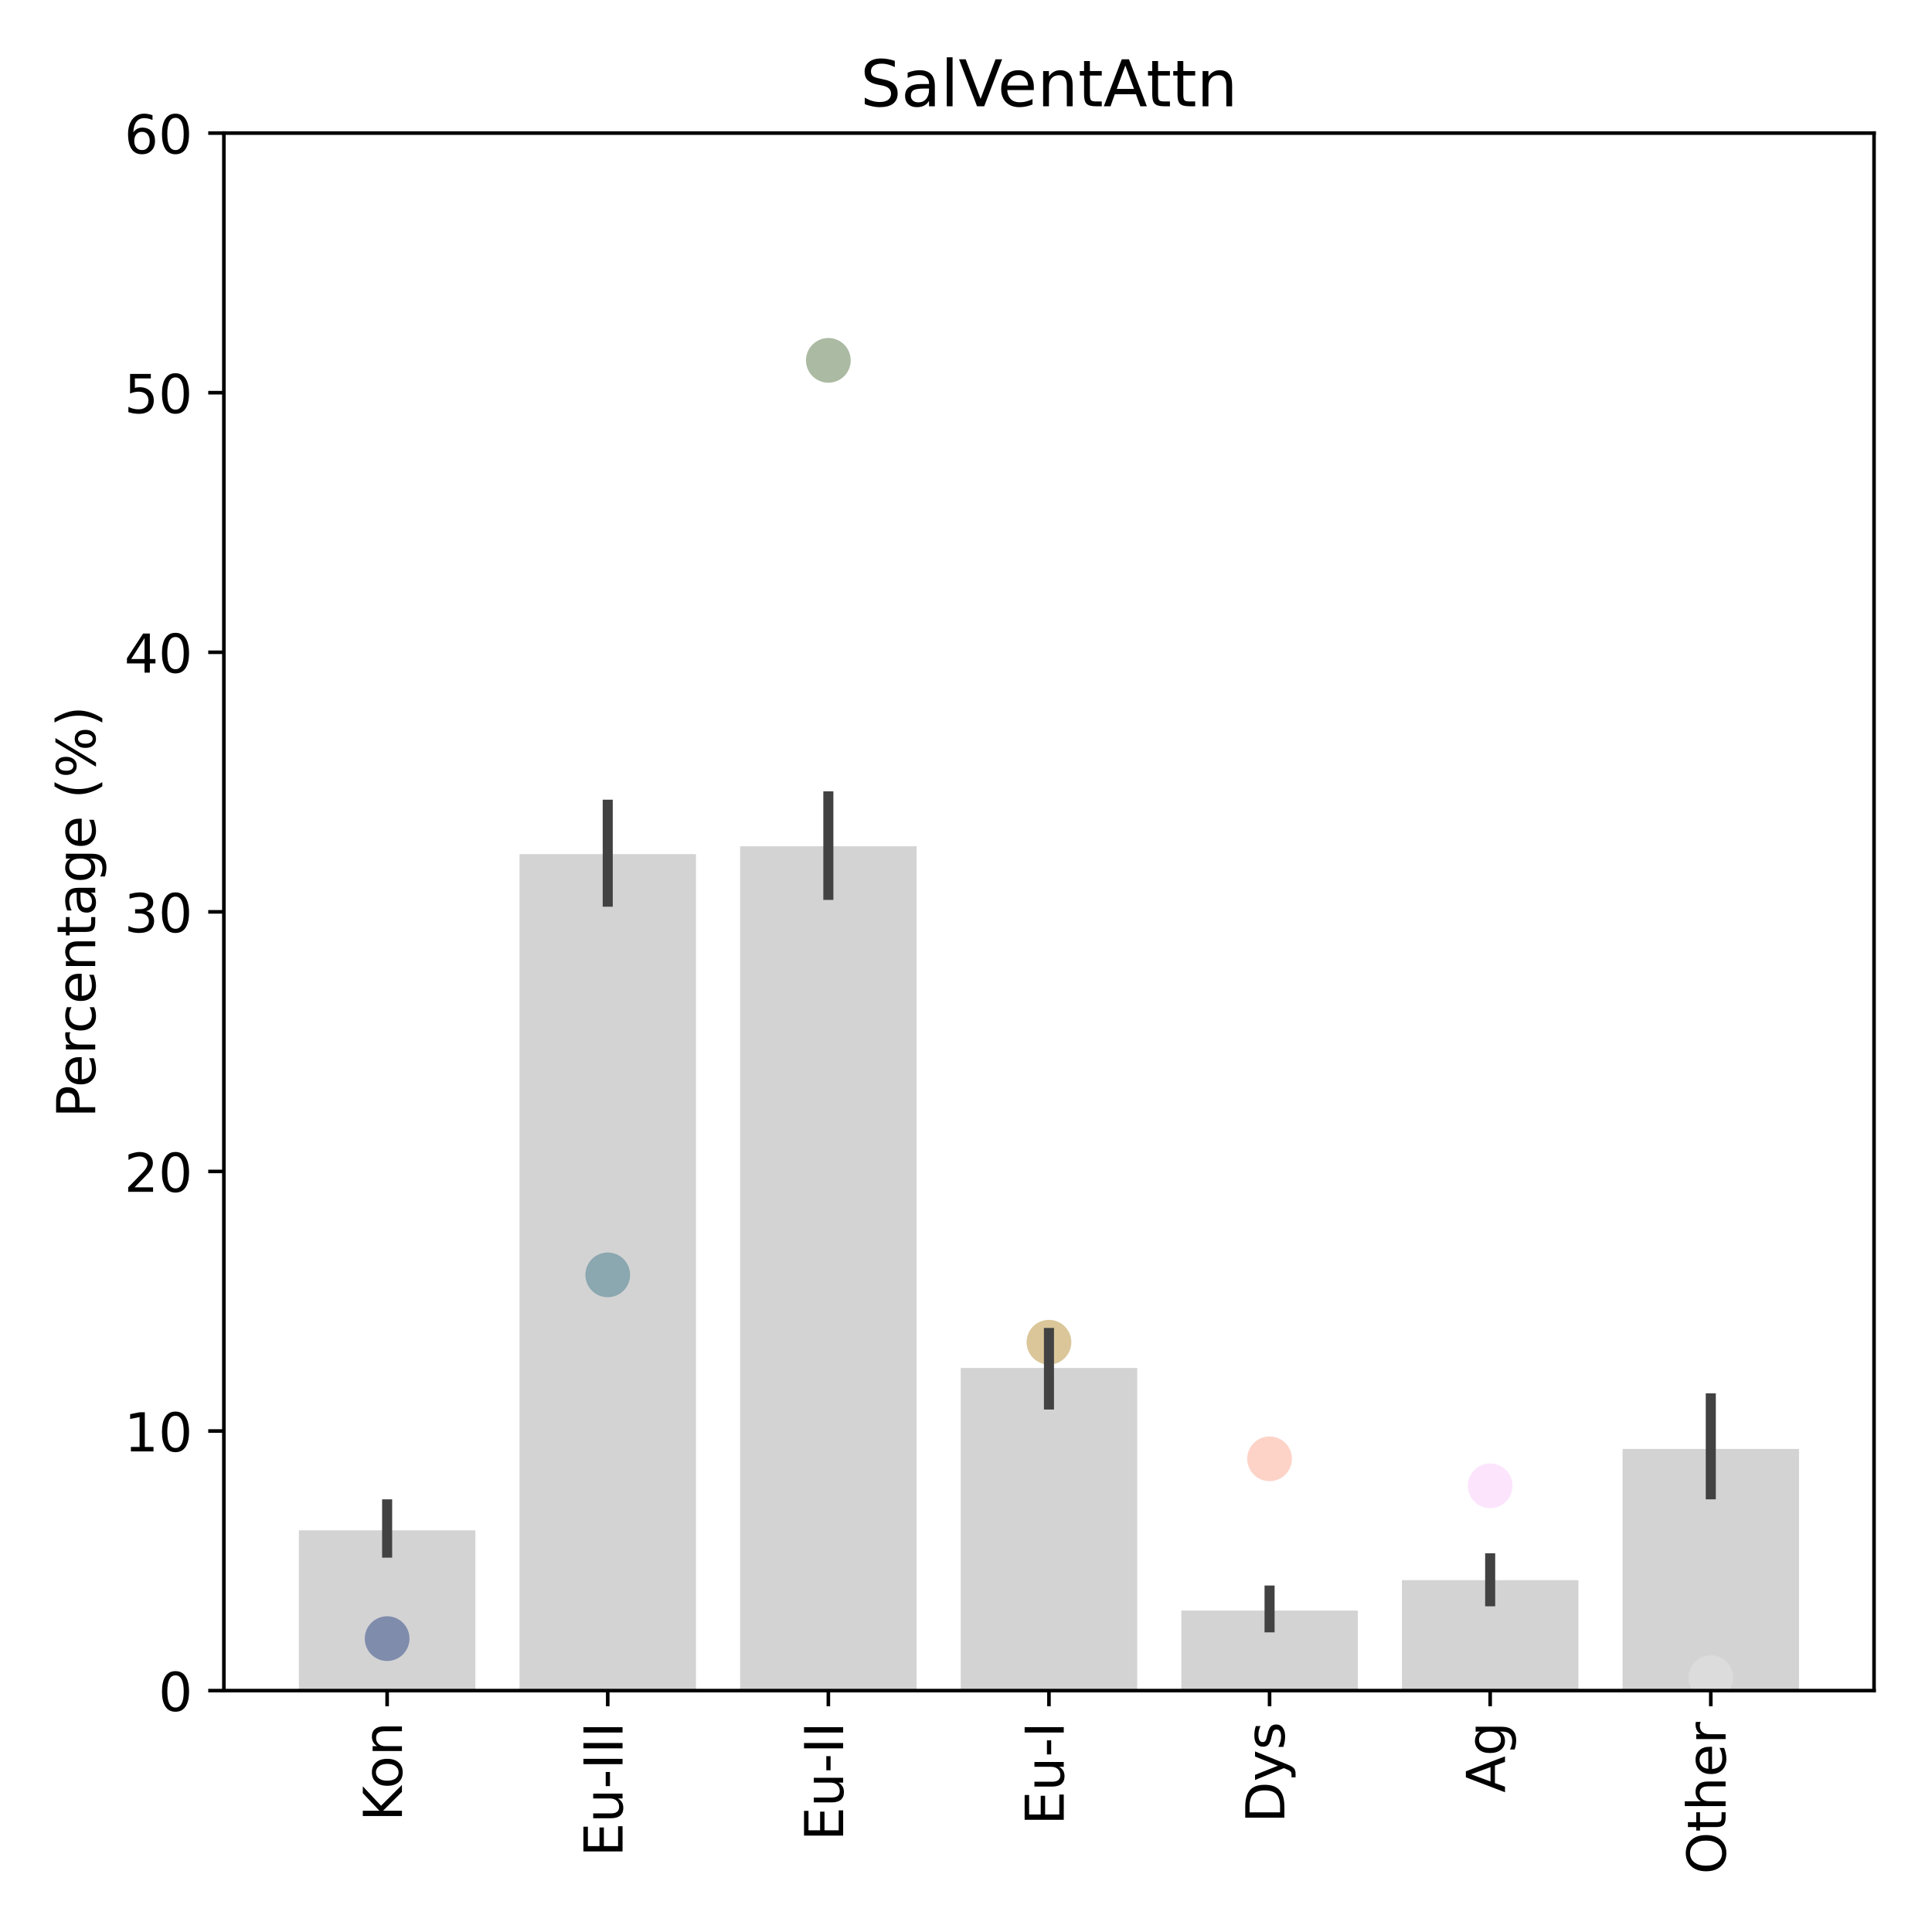
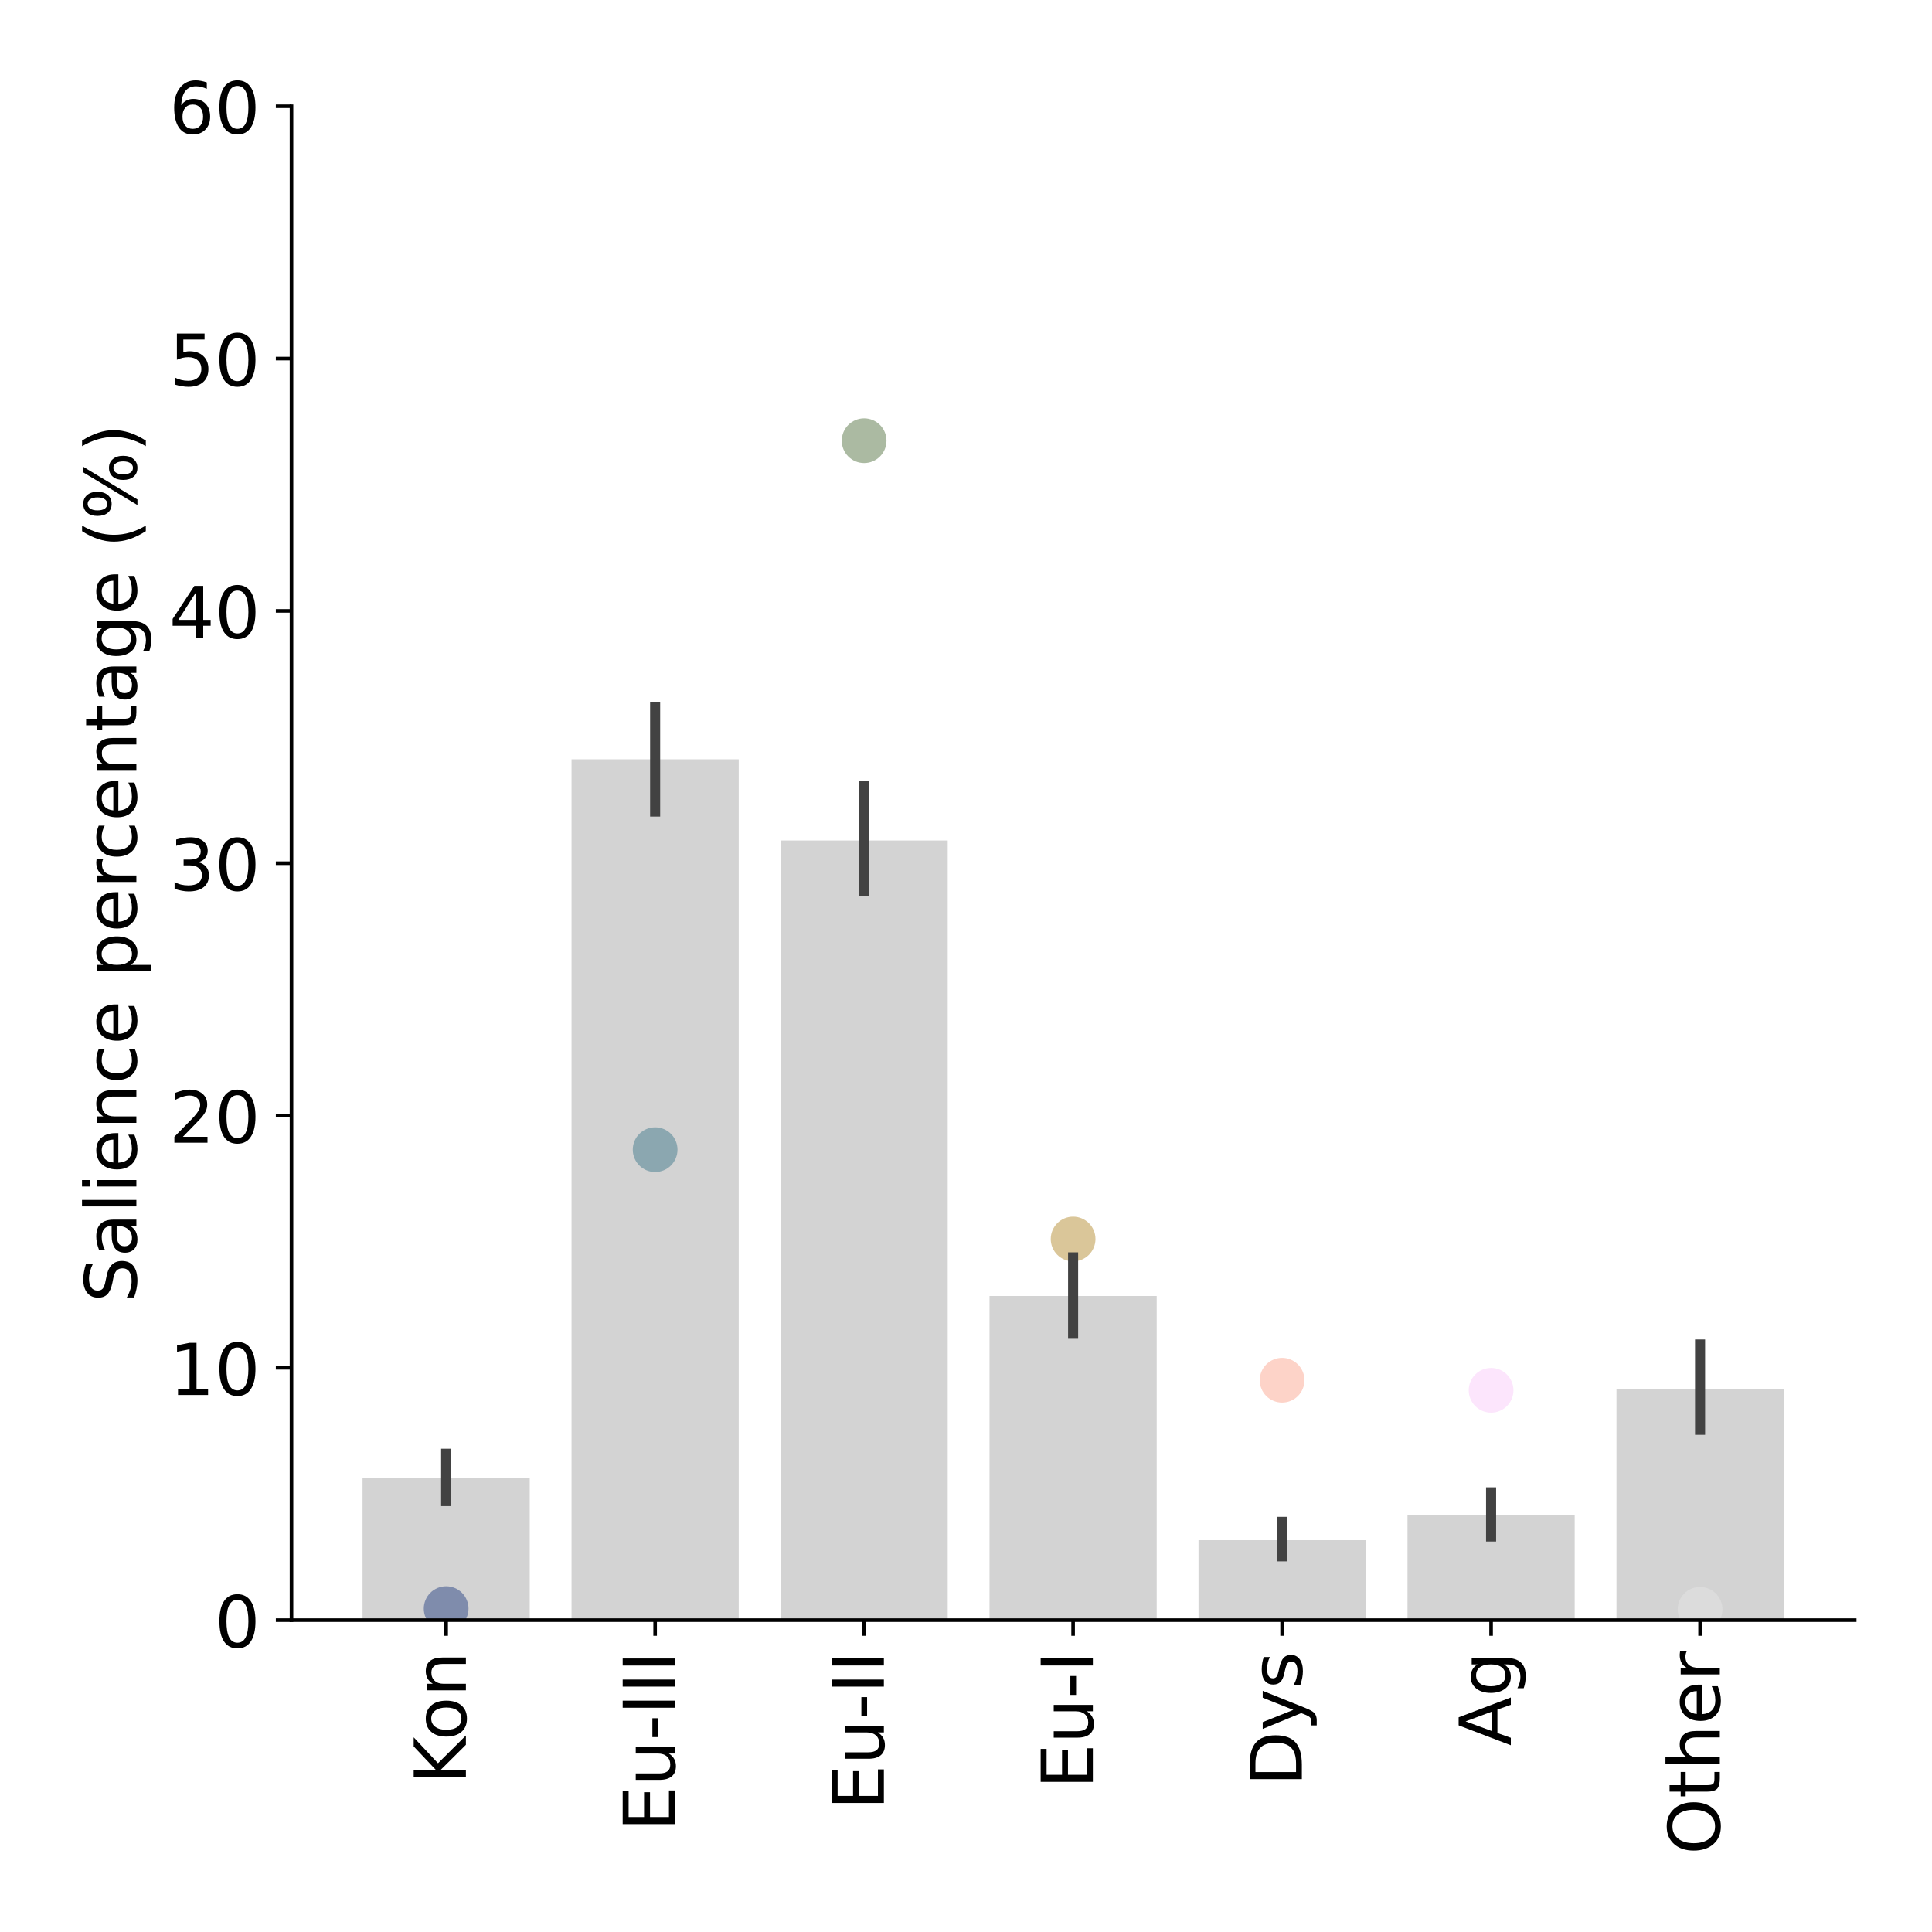
<svg xmlns="http://www.w3.org/2000/svg" xmlns:xlink="http://www.w3.org/1999/xlink" width="432pt" height="432pt" viewBox="0 0 432 432" version="1.1">
  <defs>
    <style type="text/css">*{stroke-linejoin: round; stroke-linecap: butt}</style>
  </defs>
  <g id="figure_1">
    <g id="patch_1">
      <path d="M 0 432  L 432 432  L 432 0  L 0 0  z " style="fill: #ffffff" />
    </g>
    <g id="axes_1">
      <g id="patch_2">
-         <path d="M 50.06 378.02  L 419.04 378.02  L 419.04 29.76  L 50.06 29.76  z " style="fill: #ffffff" />
+         <path d="M 65.18 362.27  L 414.72 362.27  L 414.72 23.76  L 65.18 23.76  z " style="fill: #ffffff" />
      </g>
      <g id="patch_3">
-         <path d="M 66.832 378.02  L 106.295 378.02  L 106.295 342.185  L 66.832 342.185  z " clip-path="url(#p255429c34e)" style="fill: #d3d3d3" />
+         <path d="M 81.068 362.27  L 118.452 362.27  L 118.452 330.423  L 81.068 330.423  z " clip-path="url(#p579768bfe1)" style="fill: #d3d3d3" />
      </g>
      <g id="patch_4">
-         <path d="M 116.161 378.02  L 155.624 378.02  L 155.624 190.976  L 116.161 190.976  z " clip-path="url(#p255429c34e)" style="fill: #d3d3d3" />
+         <path d="M 127.798 362.27  L 165.182 362.27  L 165.182 169.786  L 127.798 169.786  z " clip-path="url(#p579768bfe1)" style="fill: #d3d3d3" />
      </g>
      <g id="patch_5">
-         <path d="M 165.49 378.02  L 204.953 378.02  L 204.953 189.225  L 165.49 189.225  z " clip-path="url(#p255429c34e)" style="fill: #d3d3d3" />
+         <path d="M 174.528 362.27  L 211.912 362.27  L 211.912 187.936  L 174.528 187.936  z " clip-path="url(#p579768bfe1)" style="fill: #d3d3d3" />
      </g>
      <g id="patch_6">
-         <path d="M 214.818 378.02  L 254.282 378.02  L 254.282 305.884  L 214.818 305.884  z " clip-path="url(#p255429c34e)" style="fill: #d3d3d3" />
+         <path d="M 221.258 362.27  L 258.642 362.27  L 258.642 289.785  L 221.258 289.785  z " clip-path="url(#p579768bfe1)" style="fill: #d3d3d3" />
      </g>
      <g id="patch_7">
-         <path d="M 264.147 378.02  L 303.61 378.02  L 303.61 360.125  L 264.147 360.125  z " clip-path="url(#p255429c34e)" style="fill: #d3d3d3" />
+         <path d="M 267.988 362.27  L 305.372 362.27  L 305.372 344.395  L 267.988 344.395  z " clip-path="url(#p579768bfe1)" style="fill: #d3d3d3" />
      </g>
      <g id="patch_8">
-         <path d="M 313.476 378.02  L 352.939 378.02  L 352.939 353.328  L 313.476 353.328  z " clip-path="url(#p255429c34e)" style="fill: #d3d3d3" />
+         <path d="M 314.718 362.27  L 352.102 362.27  L 352.102 338.759  L 314.718 338.759  z " clip-path="url(#p579768bfe1)" style="fill: #d3d3d3" />
      </g>
      <g id="patch_9">
-         <path d="M 362.805 378.02  L 402.268 378.02  L 402.268 323.983  L 362.805 323.983  z " clip-path="url(#p255429c34e)" style="fill: #d3d3d3" />
+         <path d="M 361.448 362.27  L 398.832 362.27  L 398.832 310.624  L 361.448 310.624  z " clip-path="url(#p579768bfe1)" style="fill: #d3d3d3" />
      </g>
      <g id="PathCollection_1">
        <defs>
-           <path id="C0_0_5f5bb0e9d2" d="M 0 5  C 1.326 5 2.598 4.473 3.536 3.536  C 4.473 2.598 5 1.326 5 -0  C 5 -1.326 4.473 -2.598 3.536 -3.536  C 2.598 -4.473 1.326 -5 0 -5  C -1.326 -5 -2.598 -4.473 -3.536 -3.536  C -4.473 -2.598 -5 -1.326 -5 0  C -5 1.326 -4.473 2.598 -3.536 3.536  C -2.598 4.473 -1.326 5 0 5  z " />
+           <path id="C0_0_d4f4066e87" d="M 0 5  C 1.326 5 2.598 4.473 3.536 3.536  C 4.473 2.598 5 1.326 5 -0  C 5 -1.326 4.473 -2.598 3.536 -3.536  C 2.598 -4.473 1.326 -5 0 -5  C -1.326 -5 -2.598 -4.473 -3.536 -3.536  C -4.473 -2.598 -5 -1.326 -5 0  C -5 1.326 -4.473 2.598 -3.536 3.536  C -2.598 4.473 -1.326 5 0 5  z " />
        </defs>
-         <g clip-path="url(#p255429c34e)">
-           <use xlink:href="#C0_0_5f5bb0e9d2" x="86.563" y="366.401" style="fill: #7f8cac" />
-         </g>
-         <g clip-path="url(#p255429c34e)">
-           <use xlink:href="#C0_0_5f5bb0e9d2" x="135.892" y="285.065" style="fill: #8ba7b0" />
-         </g>
-         <g clip-path="url(#p255429c34e)">
-           <use xlink:href="#C0_0_5f5bb0e9d2" x="185.221" y="80.579" style="fill: #abbaa2" />
-         </g>
-         <g clip-path="url(#p255429c34e)">
-           <use xlink:href="#C0_0_5f5bb0e9d2" x="234.55" y="300.124" style="fill: #dac699" />
-         </g>
-         <g clip-path="url(#p255429c34e)">
-           <use xlink:href="#C0_0_5f5bb0e9d2" x="283.879" y="326.192" style="fill: #fdd3c8" />
-         </g>
-         <g clip-path="url(#p255429c34e)">
-           <use xlink:href="#C0_0_5f5bb0e9d2" x="333.208" y="332.231" style="fill: #fce5fc" />
-         </g>
-         <g clip-path="url(#p255429c34e)">
-           <use xlink:href="#C0_0_5f5bb0e9d2" x="382.537" y="375.115" style="fill: #dcdcdc" />
+         <g clip-path="url(#p579768bfe1)">
+           <use xlink:href="#C0_0_d4f4066e87" x="99.76" y="359.692" style="fill: #7f8cac" />
+         </g>
+         <g clip-path="url(#p579768bfe1)">
+           <use xlink:href="#C0_0_d4f4066e87" x="146.49" y="257.07" style="fill: #8ba7b0" />
+         </g>
+         <g clip-path="url(#p579768bfe1)">
+           <use xlink:href="#C0_0_d4f4066e87" x="193.22" y="98.544" style="fill: #abbaa2" />
+         </g>
+         <g clip-path="url(#p579768bfe1)">
+           <use xlink:href="#C0_0_d4f4066e87" x="239.95" y="277.046" style="fill: #dac699" />
+         </g>
+         <g clip-path="url(#p579768bfe1)">
+           <use xlink:href="#C0_0_d4f4066e87" x="286.68" y="308.623" style="fill: #fdd3c8" />
+         </g>
+         <g clip-path="url(#p579768bfe1)">
+           <use xlink:href="#C0_0_d4f4066e87" x="333.41" y="310.878" style="fill: #fce5fc" />
+         </g>
+         <g clip-path="url(#p579768bfe1)">
+           <use xlink:href="#C0_0_d4f4066e87" x="380.14" y="359.853" style="fill: #dcdcdc" />
        </g>
      </g>
      <g id="matplotlib.axis_1">
        <g id="xtick_1">
          <g id="line2d_1">
            <defs>
-               <path id="m46817bc486" d="M 0 0  L 0 3.5  " style="stroke: #000000; stroke-width: 0.8" />
+               <path id="m13ecb1f8d9" d="M 0 0  L 0 3.5  " style="stroke: #000000; stroke-width: 0.8" />
            </defs>
            <g>
-               <use xlink:href="#m46817bc486" x="86.563" y="378.02" style="stroke: #000000; stroke-width: 0.8" />
+               <use xlink:href="#m13ecb1f8d9" x="99.76" y="362.27" style="stroke: #000000; stroke-width: 0.8" />
            </g>
          </g>
          <g id="text_1">
-             <text style="font-size: 12px; font-family: 'DejaVu Sans', 'Bitstream Vera Sans', 'Computer Modern Sans Serif', 'Lucida Grande', 'Verdana', 'Geneva', 'Lucid', 'Arial', 'Helvetica', 'Avant Garde', sans-serif" transform="translate(89.87462 407.2369) rotate(-90)">Kon</text>
+             <text style="font-size: 16px; font-family: 'DejaVu Sans', 'Bitstream Vera Sans', 'Computer Modern Sans Serif', 'Lucida Grande', 'Verdana', 'Geneva', 'Lucid', 'Arial', 'Helvetica', 'Avant Garde', sans-serif" transform="translate(104.1752 398.8925) rotate(-90)">Kon</text>
          </g>
        </g>
        <g id="xtick_2">
          <g id="line2d_2">
            <g>
-               <use xlink:href="#m46817bc486" x="135.892" y="378.02" style="stroke: #000000; stroke-width: 0.8" />
+               <use xlink:href="#m13ecb1f8d9" x="146.49" y="362.27" style="stroke: #000000; stroke-width: 0.8" />
            </g>
          </g>
          <g id="text_2">
-             <text style="font-size: 12px; font-family: 'DejaVu Sans', 'Bitstream Vera Sans', 'Computer Modern Sans Serif', 'Lucida Grande', 'Verdana', 'Geneva', 'Lucid', 'Arial', 'Helvetica', 'Avant Garde', sans-serif" transform="translate(139.2035 415.1569) rotate(-90)">Eu-III</text>
+             <text style="font-size: 16px; font-family: 'DejaVu Sans', 'Bitstream Vera Sans', 'Computer Modern Sans Serif', 'Lucida Grande', 'Verdana', 'Geneva', 'Lucid', 'Arial', 'Helvetica', 'Avant Garde', sans-serif" transform="translate(150.9051 409.4525) rotate(-90)">Eu-III</text>
          </g>
        </g>
        <g id="xtick_3">
          <g id="line2d_3">
            <g>
-               <use xlink:href="#m46817bc486" x="185.221" y="378.02" style="stroke: #000000; stroke-width: 0.8" />
+               <use xlink:href="#m13ecb1f8d9" x="193.22" y="362.27" style="stroke: #000000; stroke-width: 0.8" />
            </g>
          </g>
          <g id="text_3">
-             <text style="font-size: 12px; font-family: 'DejaVu Sans', 'Bitstream Vera Sans', 'Computer Modern Sans Serif', 'Lucida Grande', 'Verdana', 'Geneva', 'Lucid', 'Arial', 'Helvetica', 'Avant Garde', sans-serif" transform="translate(188.5324 411.6169) rotate(-90)">Eu-II</text>
+             <text style="font-size: 16px; font-family: 'DejaVu Sans', 'Bitstream Vera Sans', 'Computer Modern Sans Serif', 'Lucida Grande', 'Verdana', 'Geneva', 'Lucid', 'Arial', 'Helvetica', 'Avant Garde', sans-serif" transform="translate(197.6351 404.7325) rotate(-90)">Eu-II</text>
          </g>
        </g>
        <g id="xtick_4">
          <g id="line2d_4">
            <g>
-               <use xlink:href="#m46817bc486" x="234.55" y="378.02" style="stroke: #000000; stroke-width: 0.8" />
+               <use xlink:href="#m13ecb1f8d9" x="239.95" y="362.27" style="stroke: #000000; stroke-width: 0.8" />
            </g>
          </g>
          <g id="text_4">
-             <text style="font-size: 12px; font-family: 'DejaVu Sans', 'Bitstream Vera Sans', 'Computer Modern Sans Serif', 'Lucida Grande', 'Verdana', 'Geneva', 'Lucid', 'Arial', 'Helvetica', 'Avant Garde', sans-serif" transform="translate(237.8613 408.0769) rotate(-90)">Eu-I</text>
+             <text style="font-size: 16px; font-family: 'DejaVu Sans', 'Bitstream Vera Sans', 'Computer Modern Sans Serif', 'Lucida Grande', 'Verdana', 'Geneva', 'Lucid', 'Arial', 'Helvetica', 'Avant Garde', sans-serif" transform="translate(244.365 400.0125) rotate(-90)">Eu-I</text>
          </g>
        </g>
        <g id="xtick_5">
          <g id="line2d_5">
            <g>
-               <use xlink:href="#m46817bc486" x="283.879" y="378.02" style="stroke: #000000; stroke-width: 0.8" />
+               <use xlink:href="#m13ecb1f8d9" x="286.68" y="362.27" style="stroke: #000000; stroke-width: 0.8" />
            </g>
          </g>
          <g id="text_5">
-             <text style="font-size: 12px; font-family: 'DejaVu Sans', 'Bitstream Vera Sans', 'Computer Modern Sans Serif', 'Lucida Grande', 'Verdana', 'Geneva', 'Lucid', 'Arial', 'Helvetica', 'Avant Garde', sans-serif" transform="translate(287.1901 407.6137) rotate(-90)">Dys</text>
+             <text style="font-size: 16px; font-family: 'DejaVu Sans', 'Bitstream Vera Sans', 'Computer Modern Sans Serif', 'Lucida Grande', 'Verdana', 'Geneva', 'Lucid', 'Arial', 'Helvetica', 'Avant Garde', sans-serif" transform="translate(291.0949 399.395) rotate(-90)">Dys</text>
          </g>
        </g>
        <g id="xtick_6">
          <g id="line2d_6">
            <g>
-               <use xlink:href="#m46817bc486" x="333.208" y="378.02" style="stroke: #000000; stroke-width: 0.8" />
+               <use xlink:href="#m13ecb1f8d9" x="333.41" y="362.27" style="stroke: #000000; stroke-width: 0.8" />
            </g>
          </g>
          <g id="text_6">
-             <text style="font-size: 12px; font-family: 'DejaVu Sans', 'Bitstream Vera Sans', 'Computer Modern Sans Serif', 'Lucida Grande', 'Verdana', 'Geneva', 'Lucid', 'Arial', 'Helvetica', 'Avant Garde', sans-serif" transform="translate(336.519 400.8469) rotate(-90)">Ag</text>
+             <text style="font-size: 16px; font-family: 'DejaVu Sans', 'Bitstream Vera Sans', 'Computer Modern Sans Serif', 'Lucida Grande', 'Verdana', 'Geneva', 'Lucid', 'Arial', 'Helvetica', 'Avant Garde', sans-serif" transform="translate(337.8249 390.3725) rotate(-90)">Ag</text>
          </g>
        </g>
        <g id="xtick_7">
          <g id="line2d_7">
            <g>
-               <use xlink:href="#m46817bc486" x="382.537" y="378.02" style="stroke: #000000; stroke-width: 0.8" />
+               <use xlink:href="#m13ecb1f8d9" x="380.14" y="362.27" style="stroke: #000000; stroke-width: 0.8" />
            </g>
          </g>
          <g id="text_7">
-             <text style="font-size: 12px; font-family: 'DejaVu Sans', 'Bitstream Vera Sans', 'Computer Modern Sans Serif', 'Lucida Grande', 'Verdana', 'Geneva', 'Lucid', 'Arial', 'Helvetica', 'Avant Garde', sans-serif" transform="translate(385.8479 419.0925) rotate(-90)">Other</text>
+             <text style="font-size: 16px; font-family: 'DejaVu Sans', 'Bitstream Vera Sans', 'Computer Modern Sans Serif', 'Lucida Grande', 'Verdana', 'Geneva', 'Lucid', 'Arial', 'Helvetica', 'Avant Garde', sans-serif" transform="translate(384.5548 414.7) rotate(-90)">Other</text>
          </g>
        </g>
      </g>
      <g id="matplotlib.axis_2">
        <g id="ytick_1">
          <g id="line2d_8">
            <defs>
-               <path id="m52d2d3aa6b" d="M 0 0  L -3.5 0  " style="stroke: #000000; stroke-width: 0.8" />
+               <path id="mb3a4591130" d="M 0 0  L -3.5 0  " style="stroke: #000000; stroke-width: 0.8" />
            </defs>
            <g>
-               <use xlink:href="#m52d2d3aa6b" x="50.06" y="378.02" style="stroke: #000000; stroke-width: 0.8" />
+               <use xlink:href="#mb3a4591130" x="65.18" y="362.27" style="stroke: #000000; stroke-width: 0.8" />
            </g>
          </g>
          <g id="text_8">
-             <text style="font-size: 12px; font-family: 'DejaVu Sans', 'Bitstream Vera Sans', 'Computer Modern Sans Serif', 'Lucida Grande', 'Verdana', 'Geneva', 'Lucid', 'Arial', 'Helvetica', 'Avant Garde', sans-serif; text-anchor: end" x="43.06" y="382.579" transform="rotate(-0 43.06 382.5791)">0</text>
+             <text style="font-size: 16px; font-family: 'DejaVu Sans', 'Bitstream Vera Sans', 'Computer Modern Sans Serif', 'Lucida Grande', 'Verdana', 'Geneva', 'Lucid', 'Arial', 'Helvetica', 'Avant Garde', sans-serif; text-anchor: end" x="58.18" y="368.349" transform="rotate(-0 58.18 368.3487)">0</text>
          </g>
        </g>
        <g id="ytick_2">
          <g id="line2d_9">
            <g>
-               <use xlink:href="#m52d2d3aa6b" x="50.06" y="319.977" style="stroke: #000000; stroke-width: 0.8" />
+               <use xlink:href="#mb3a4591130" x="65.18" y="305.852" style="stroke: #000000; stroke-width: 0.8" />
            </g>
          </g>
          <g id="text_9">
-             <text style="font-size: 12px; font-family: 'DejaVu Sans', 'Bitstream Vera Sans', 'Computer Modern Sans Serif', 'Lucida Grande', 'Verdana', 'Geneva', 'Lucid', 'Arial', 'Helvetica', 'Avant Garde', sans-serif; text-anchor: end" x="43.06" y="324.536" transform="rotate(-0 43.06 324.5357)">10</text>
+             <text style="font-size: 16px; font-family: 'DejaVu Sans', 'Bitstream Vera Sans', 'Computer Modern Sans Serif', 'Lucida Grande', 'Verdana', 'Geneva', 'Lucid', 'Arial', 'Helvetica', 'Avant Garde', sans-serif; text-anchor: end" x="58.18" y="311.93" transform="rotate(-0 58.18 311.9304)">10</text>
          </g>
        </g>
        <g id="ytick_3">
          <g id="line2d_10">
            <g>
-               <use xlink:href="#m52d2d3aa6b" x="50.06" y="261.933" style="stroke: #000000; stroke-width: 0.8" />
+               <use xlink:href="#mb3a4591130" x="65.18" y="249.433" style="stroke: #000000; stroke-width: 0.8" />
            </g>
          </g>
          <g id="text_10">
-             <text style="font-size: 12px; font-family: 'DejaVu Sans', 'Bitstream Vera Sans', 'Computer Modern Sans Serif', 'Lucida Grande', 'Verdana', 'Geneva', 'Lucid', 'Arial', 'Helvetica', 'Avant Garde', sans-serif; text-anchor: end" x="43.06" y="266.492" transform="rotate(-0 43.06 266.4924)">20</text>
+             <text style="font-size: 16px; font-family: 'DejaVu Sans', 'Bitstream Vera Sans', 'Computer Modern Sans Serif', 'Lucida Grande', 'Verdana', 'Geneva', 'Lucid', 'Arial', 'Helvetica', 'Avant Garde', sans-serif; text-anchor: end" x="58.18" y="255.512" transform="rotate(-0 58.18 255.5121)">20</text>
          </g>
        </g>
        <g id="ytick_4">
          <g id="line2d_11">
            <g>
-               <use xlink:href="#m52d2d3aa6b" x="50.06" y="203.89" style="stroke: #000000; stroke-width: 0.8" />
+               <use xlink:href="#mb3a4591130" x="65.18" y="193.015" style="stroke: #000000; stroke-width: 0.8" />
            </g>
          </g>
          <g id="text_11">
-             <text style="font-size: 12px; font-family: 'DejaVu Sans', 'Bitstream Vera Sans', 'Computer Modern Sans Serif', 'Lucida Grande', 'Verdana', 'Geneva', 'Lucid', 'Arial', 'Helvetica', 'Avant Garde', sans-serif; text-anchor: end" x="43.06" y="208.449" transform="rotate(-0 43.06 208.4491)">30</text>
+             <text style="font-size: 16px; font-family: 'DejaVu Sans', 'Bitstream Vera Sans', 'Computer Modern Sans Serif', 'Lucida Grande', 'Verdana', 'Geneva', 'Lucid', 'Arial', 'Helvetica', 'Avant Garde', sans-serif; text-anchor: end" x="58.18" y="199.094" transform="rotate(-0 58.18 199.0938)">30</text>
          </g>
        </g>
        <g id="ytick_5">
          <g id="line2d_12">
            <g>
-               <use xlink:href="#m52d2d3aa6b" x="50.06" y="145.847" style="stroke: #000000; stroke-width: 0.8" />
+               <use xlink:href="#mb3a4591130" x="65.18" y="136.597" style="stroke: #000000; stroke-width: 0.8" />
            </g>
          </g>
          <g id="text_12">
-             <text style="font-size: 12px; font-family: 'DejaVu Sans', 'Bitstream Vera Sans', 'Computer Modern Sans Serif', 'Lucida Grande', 'Verdana', 'Geneva', 'Lucid', 'Arial', 'Helvetica', 'Avant Garde', sans-serif; text-anchor: end" x="43.06" y="150.406" transform="rotate(-0 43.06 150.4057)">40</text>
+             <text style="font-size: 16px; font-family: 'DejaVu Sans', 'Bitstream Vera Sans', 'Computer Modern Sans Serif', 'Lucida Grande', 'Verdana', 'Geneva', 'Lucid', 'Arial', 'Helvetica', 'Avant Garde', sans-serif; text-anchor: end" x="58.18" y="142.675" transform="rotate(-0 58.18 142.6754)">40</text>
          </g>
        </g>
        <g id="ytick_6">
          <g id="line2d_13">
            <g>
-               <use xlink:href="#m52d2d3aa6b" x="50.06" y="87.803" style="stroke: #000000; stroke-width: 0.8" />
+               <use xlink:href="#mb3a4591130" x="65.18" y="80.178" style="stroke: #000000; stroke-width: 0.8" />
            </g>
          </g>
          <g id="text_13">
-             <text style="font-size: 12px; font-family: 'DejaVu Sans', 'Bitstream Vera Sans', 'Computer Modern Sans Serif', 'Lucida Grande', 'Verdana', 'Geneva', 'Lucid', 'Arial', 'Helvetica', 'Avant Garde', sans-serif; text-anchor: end" x="43.06" y="92.362" transform="rotate(-0 43.06 92.3624)">50</text>
+             <text style="font-size: 16px; font-family: 'DejaVu Sans', 'Bitstream Vera Sans', 'Computer Modern Sans Serif', 'Lucida Grande', 'Verdana', 'Geneva', 'Lucid', 'Arial', 'Helvetica', 'Avant Garde', sans-serif; text-anchor: end" x="58.18" y="86.257" transform="rotate(-0 58.18 86.25708)">50</text>
          </g>
        </g>
        <g id="ytick_7">
          <g id="line2d_14">
            <g>
-               <use xlink:href="#m52d2d3aa6b" x="50.06" y="29.76" style="stroke: #000000; stroke-width: 0.8" />
+               <use xlink:href="#mb3a4591130" x="65.18" y="23.76" style="stroke: #000000; stroke-width: 0.8" />
            </g>
          </g>
          <g id="text_14">
-             <text style="font-size: 12px; font-family: 'DejaVu Sans', 'Bitstream Vera Sans', 'Computer Modern Sans Serif', 'Lucida Grande', 'Verdana', 'Geneva', 'Lucid', 'Arial', 'Helvetica', 'Avant Garde', sans-serif; text-anchor: end" x="43.06" y="34.319" transform="rotate(-0 43.06 34.31906)">60</text>
+             <text style="font-size: 16px; font-family: 'DejaVu Sans', 'Bitstream Vera Sans', 'Computer Modern Sans Serif', 'Lucida Grande', 'Verdana', 'Geneva', 'Lucid', 'Arial', 'Helvetica', 'Avant Garde', sans-serif; text-anchor: end" x="58.18" y="29.839" transform="rotate(-0 58.18 29.83875)">60</text>
          </g>
        </g>
        <g id="text_15">
-           <text style="font-size: 12px; font-family: 'DejaVu Sans', 'Bitstream Vera Sans', 'Computer Modern Sans Serif', 'Lucida Grande', 'Verdana', 'Geneva', 'Lucid', 'Arial', 'Helvetica', 'Avant Garde', sans-serif; text-anchor: middle" x="21.294" y="203.89" transform="rotate(-90 21.29437 203.89)">Percentage (%)</text>
+           <text style="font-size: 16px; font-family: 'DejaVu Sans', 'Bitstream Vera Sans', 'Computer Modern Sans Serif', 'Lucida Grande', 'Verdana', 'Geneva', 'Lucid', 'Arial', 'Helvetica', 'Avant Garde', sans-serif; text-anchor: middle" x="30.492" y="193.015" transform="rotate(-90 30.4925 193.015)">Salience percentage (%)</text>
        </g>
      </g>
      <g id="line2d_15">
-         <path d="M 86.563 347.171  L 86.563 336.377  " clip-path="url(#p255429c34e)" style="fill: none; stroke: #424242; stroke-width: 2.25; stroke-linecap: square" />
+         <path d="M 99.76 335.648  L 99.76 325.064  " clip-path="url(#p579768bfe1)" style="fill: none; stroke: #424242; stroke-width: 2.25; stroke-linecap: square" />
      </g>
      <g id="line2d_16">
-         <path d="M 135.892 201.617  L 135.892 179.937  " clip-path="url(#p255429c34e)" style="fill: none; stroke: #424242; stroke-width: 2.25; stroke-linecap: square" />
+         <path d="M 146.49 181.47  L 146.49 158.084  " clip-path="url(#p579768bfe1)" style="fill: none; stroke: #424242; stroke-width: 2.25; stroke-linecap: square" />
      </g>
      <g id="line2d_17">
-         <path d="M 185.221 200.089  L 185.221 178.07  " clip-path="url(#p255429c34e)" style="fill: none; stroke: #424242; stroke-width: 2.25; stroke-linecap: square" />
+         <path d="M 193.22 199.194  L 193.22 175.774  " clip-path="url(#p579768bfe1)" style="fill: none; stroke: #424242; stroke-width: 2.25; stroke-linecap: square" />
      </g>
      <g id="line2d_18">
-         <path d="M 234.55 314.054  L 234.55 298.053  " clip-path="url(#p255429c34e)" style="fill: none; stroke: #424242; stroke-width: 2.25; stroke-linecap: square" />
+         <path d="M 239.95 298.237  L 239.95 281.154  " clip-path="url(#p579768bfe1)" style="fill: none; stroke: #424242; stroke-width: 2.25; stroke-linecap: square" />
      </g>
      <g id="line2d_19">
-         <path d="M 283.879 363.871  L 283.879 355.655  " clip-path="url(#p255429c34e)" style="fill: none; stroke: #424242; stroke-width: 2.25; stroke-linecap: square" />
+         <path d="M 286.68 348.002  L 286.68 340.297  " clip-path="url(#p579768bfe1)" style="fill: none; stroke: #424242; stroke-width: 2.25; stroke-linecap: square" />
      </g>
      <g id="line2d_20">
-         <path d="M 333.208 358.041  L 333.208 348.438  " clip-path="url(#p255429c34e)" style="fill: none; stroke: #424242; stroke-width: 2.25; stroke-linecap: square" />
+         <path d="M 333.41 343.567  L 333.41 333.692  " clip-path="url(#p579768bfe1)" style="fill: none; stroke: #424242; stroke-width: 2.25; stroke-linecap: square" />
      </g>
      <g id="line2d_21">
-         <path d="M 382.537 334.134  L 382.537 312.683  " clip-path="url(#p255429c34e)" style="fill: none; stroke: #424242; stroke-width: 2.25; stroke-linecap: square" />
+         <path d="M 380.14 319.704  L 380.14 300.632  " clip-path="url(#p579768bfe1)" style="fill: none; stroke: #424242; stroke-width: 2.25; stroke-linecap: square" />
      </g>
      <g id="patch_10">
-         <path d="M 50.06 378.02  L 50.06 29.76  " style="fill: none; stroke: #000000; stroke-width: 0.8; stroke-linejoin: miter; stroke-linecap: square" />
+         <path d="M 65.18 362.27  L 65.18 23.76  " style="fill: none; stroke: #000000; stroke-width: 0.8; stroke-linejoin: miter; stroke-linecap: square" />
      </g>
      <g id="patch_11">
-         <path d="M 419.04 378.02  L 419.04 29.76  " style="fill: none; stroke: #000000; stroke-width: 0.8; stroke-linejoin: miter; stroke-linecap: square" />
-       </g>
-       <g id="patch_12">
-         <path d="M 50.06 378.02  L 419.04 378.02  " style="fill: none; stroke: #000000; stroke-width: 0.8; stroke-linejoin: miter; stroke-linecap: square" />
-       </g>
-       <g id="patch_13">
-         <path d="M 50.06 29.76  L 419.04 29.76  " style="fill: none; stroke: #000000; stroke-width: 0.8; stroke-linejoin: miter; stroke-linecap: square" />
-       </g>
-       <g id="text_16">
-         <text style="font-size: 14.4px; font-family: 'DejaVu Sans', 'Bitstream Vera Sans', 'Computer Modern Sans Serif', 'Lucida Grande', 'Verdana', 'Geneva', 'Lucid', 'Arial', 'Helvetica', 'Avant Garde', sans-serif; text-anchor: middle" x="234.55" y="23.76" transform="rotate(-0 234.55 23.76)">SalVentAttn</text>
+         <path d="M 65.18 362.27  L 414.72 362.27  " style="fill: none; stroke: #000000; stroke-width: 0.8; stroke-linejoin: miter; stroke-linecap: square" />
      </g>
    </g>
  </g>
  <defs>
-     <clipPath id="p255429c34e">
-       <rect x="50.06" y="29.76" width="368.98" height="348.26" />
+     <clipPath id="p579768bfe1">
+       <rect x="65.18" y="23.76" width="349.54" height="338.51" />
    </clipPath>
  </defs>
</svg>
